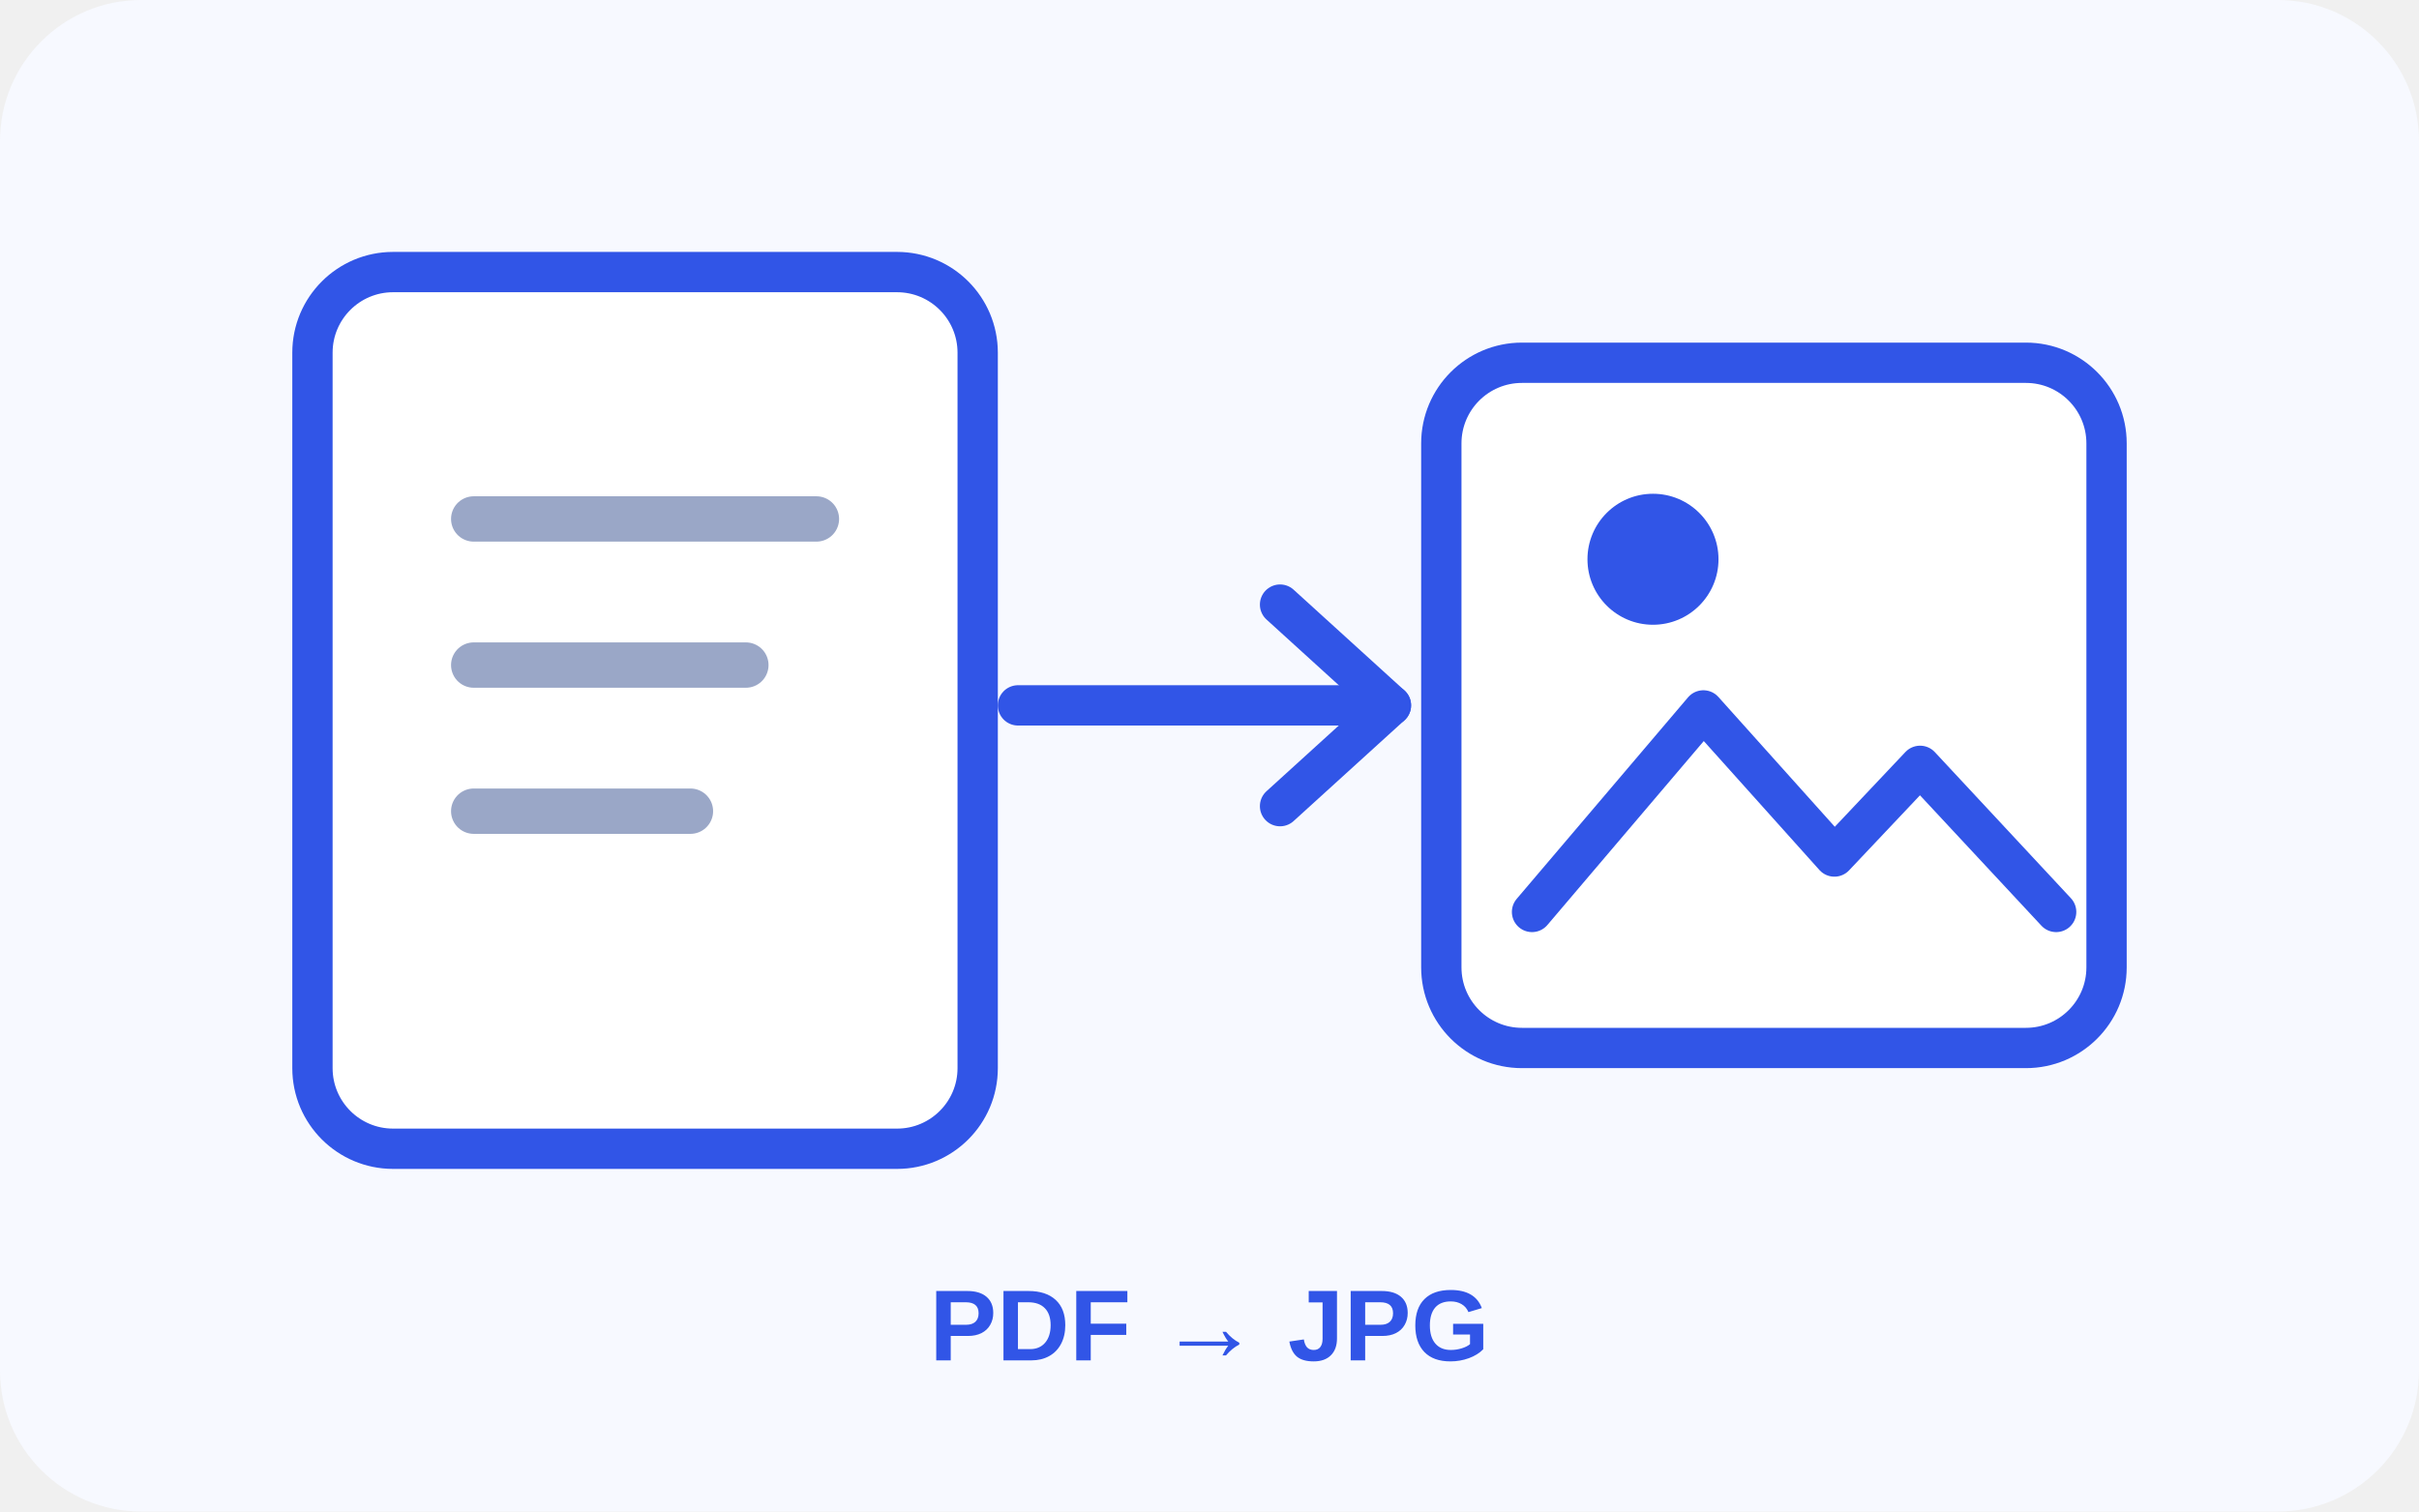
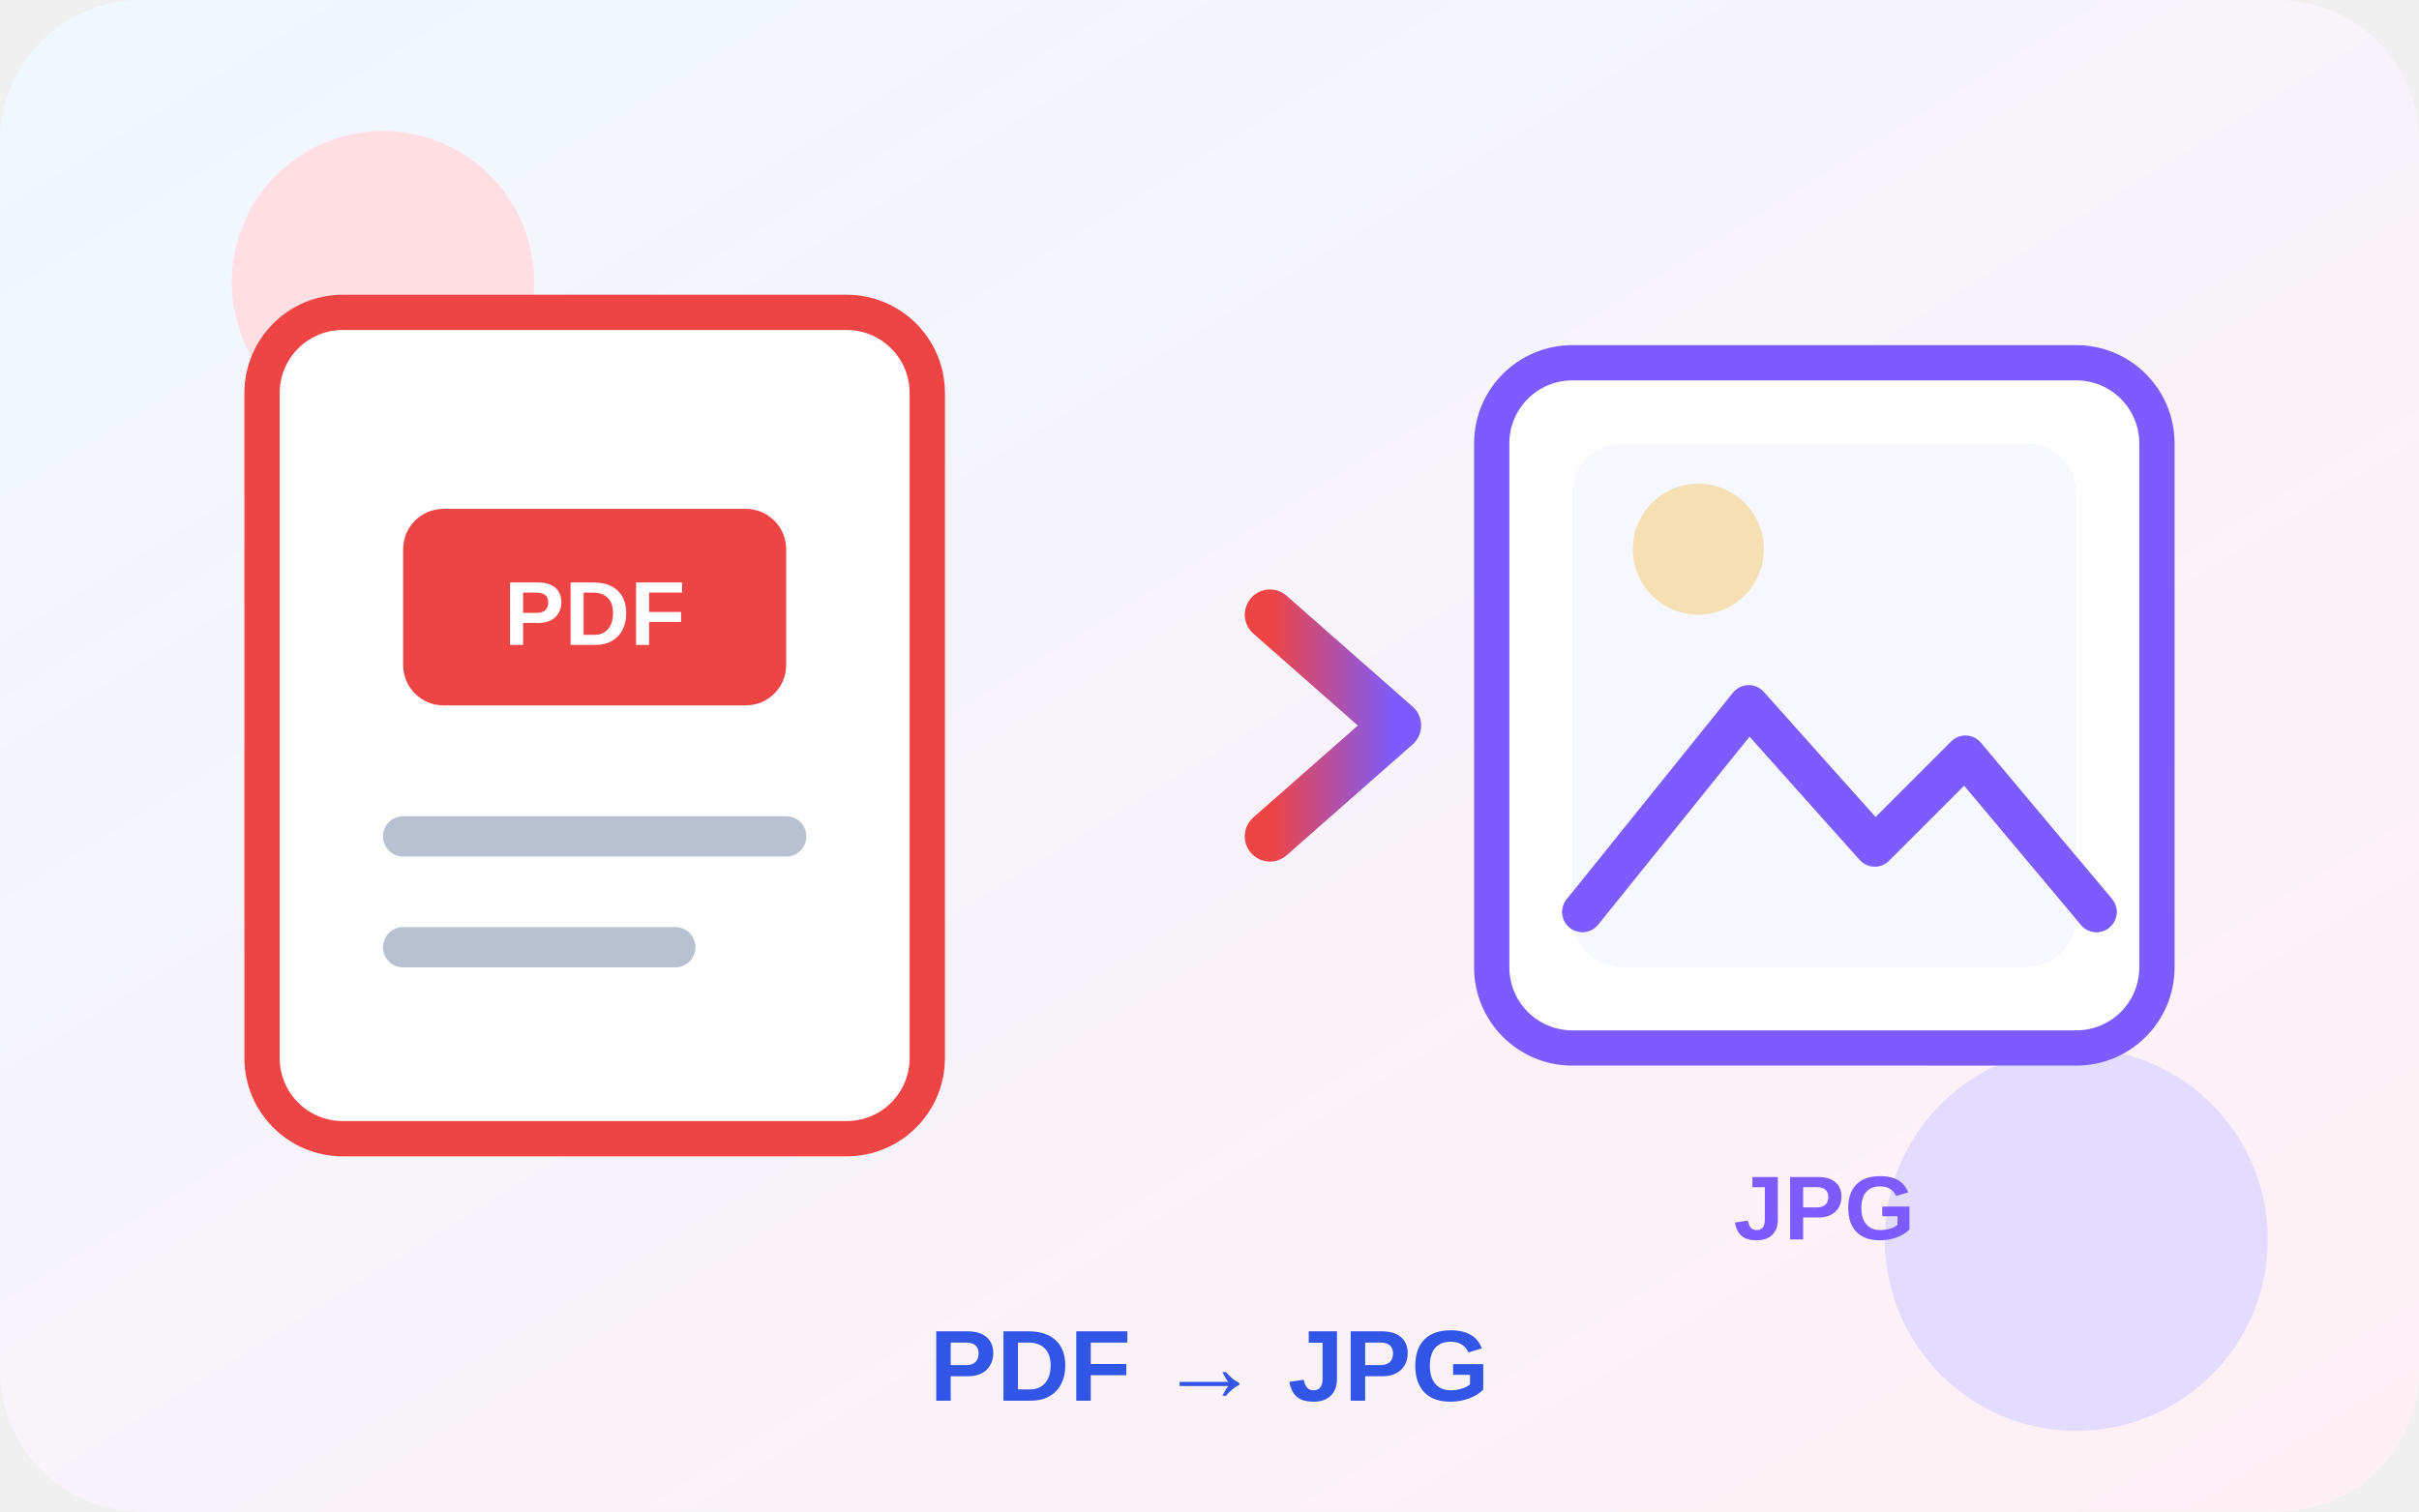
<svg xmlns="http://www.w3.org/2000/svg" viewBox="0 0 480 300">
-   <rect width="480" height="300" rx="28" fill="#f7f9ff" />
-   <rect x="62" y="54" width="132" height="174" rx="16" fill="#fff" stroke="#3155e7" stroke-width="8" />
-   <path d="M94 103h68M94 132h54M94 161h43" stroke="#9aa7c7" stroke-width="9" stroke-linecap="round" />
-   <path d="M202 140h74" stroke="#3155e7" stroke-width="8" stroke-linecap="round" />
-   <path d="m254 120 22 20-22 20" fill="none" stroke="#3155e7" stroke-width="8" stroke-linecap="round" stroke-linejoin="round" />
-   <rect x="286" y="72" width="132" height="136" rx="16" fill="#fff" stroke="#3155e7" stroke-width="8" />
-   <circle cx="328" cy="111" r="13" fill="#3155e7" />
-   <path d="m304 181 34-40 26 29 17-18 27 29" fill="none" stroke="#3155e7" stroke-width="8" stroke-linecap="round" stroke-linejoin="round" />
-   <text x="240" y="270" text-anchor="middle" font-family="Arial,sans-serif" font-size="20" font-weight="700" fill="#3155e7">PDF → JPG</text>
+   <defs>
+     <linearGradient id="bg" x1="0" y1="0" x2="1" y2="1">
+       <stop stop-color="#f0f7ff" />
+       <stop offset="1" stop-color="#fff0f5" />
+     </linearGradient>
+     <linearGradient id="arrow" x1="0" x2="1">
+       <stop stop-color="#ef4444" />
+       <stop offset="1" stop-color="#7c5cff" />
+     </linearGradient>
+   </defs>
+   <rect width="480" height="300" rx="28" fill="url(#bg)" />
+   <circle cx="76" cy="56" r="30" fill="#ffdfe3" />
+   <circle cx="412" cy="246" r="38" fill="#e4dcff" />
+   <rect x="52" y="62" width="132" height="164" rx="16" fill="#fff" stroke="#ef4444" stroke-width="7" />
+   <rect x="80" y="101" width="76" height="39" rx="8" fill="#ef4444" />
+   <text x="118" y="128" text-anchor="middle" font-family="Arial" font-size="18" font-weight="800" fill="#fff">PDF</text>
+   <path d="M80 166h76M80 188h54" stroke="#b8c1d1" stroke-width="8" stroke-linecap="round" />
+   <path d="M198 144h74" stroke="url(#arrow)" stroke-width="10" stroke-linecap="round" />
+   <path d="m252 122 25 22-25 22" fill="none" stroke="url(#arrow)" stroke-width="10" stroke-linecap="round" stroke-linejoin="round" />
+   <rect x="296" y="72" width="132" height="136" rx="16" fill="#fff" stroke="#7c5cff" stroke-width="7" />
+   <circle cx="337" cy="109" r="13" fill="#ffd166" />
+   <path d="m314 181 33-41 25 28 18-18 26 31" fill="none" stroke="#7c5cff" stroke-width="8" stroke-linecap="round" stroke-linejoin="round" />
+   <rect x="312" y="88" width="100" height="104" rx="10" fill="#eef0ff" opacity=".5" />
+   <path d="m314 181 33-41 25 28 18-18 26 31" fill="none" stroke="#7c5cff" stroke-width="8" stroke-linecap="round" stroke-linejoin="round" />
+   <text x="362" y="246" text-anchor="middle" font-family="Arial" font-size="18" font-weight="800" fill="#7c5cff">JPG</text>
+   <text x="240" y="278" text-anchor="middle" font-family="Arial" font-size="20" font-weight="800" fill="#3155e7">PDF → JPG</text>
</svg>
